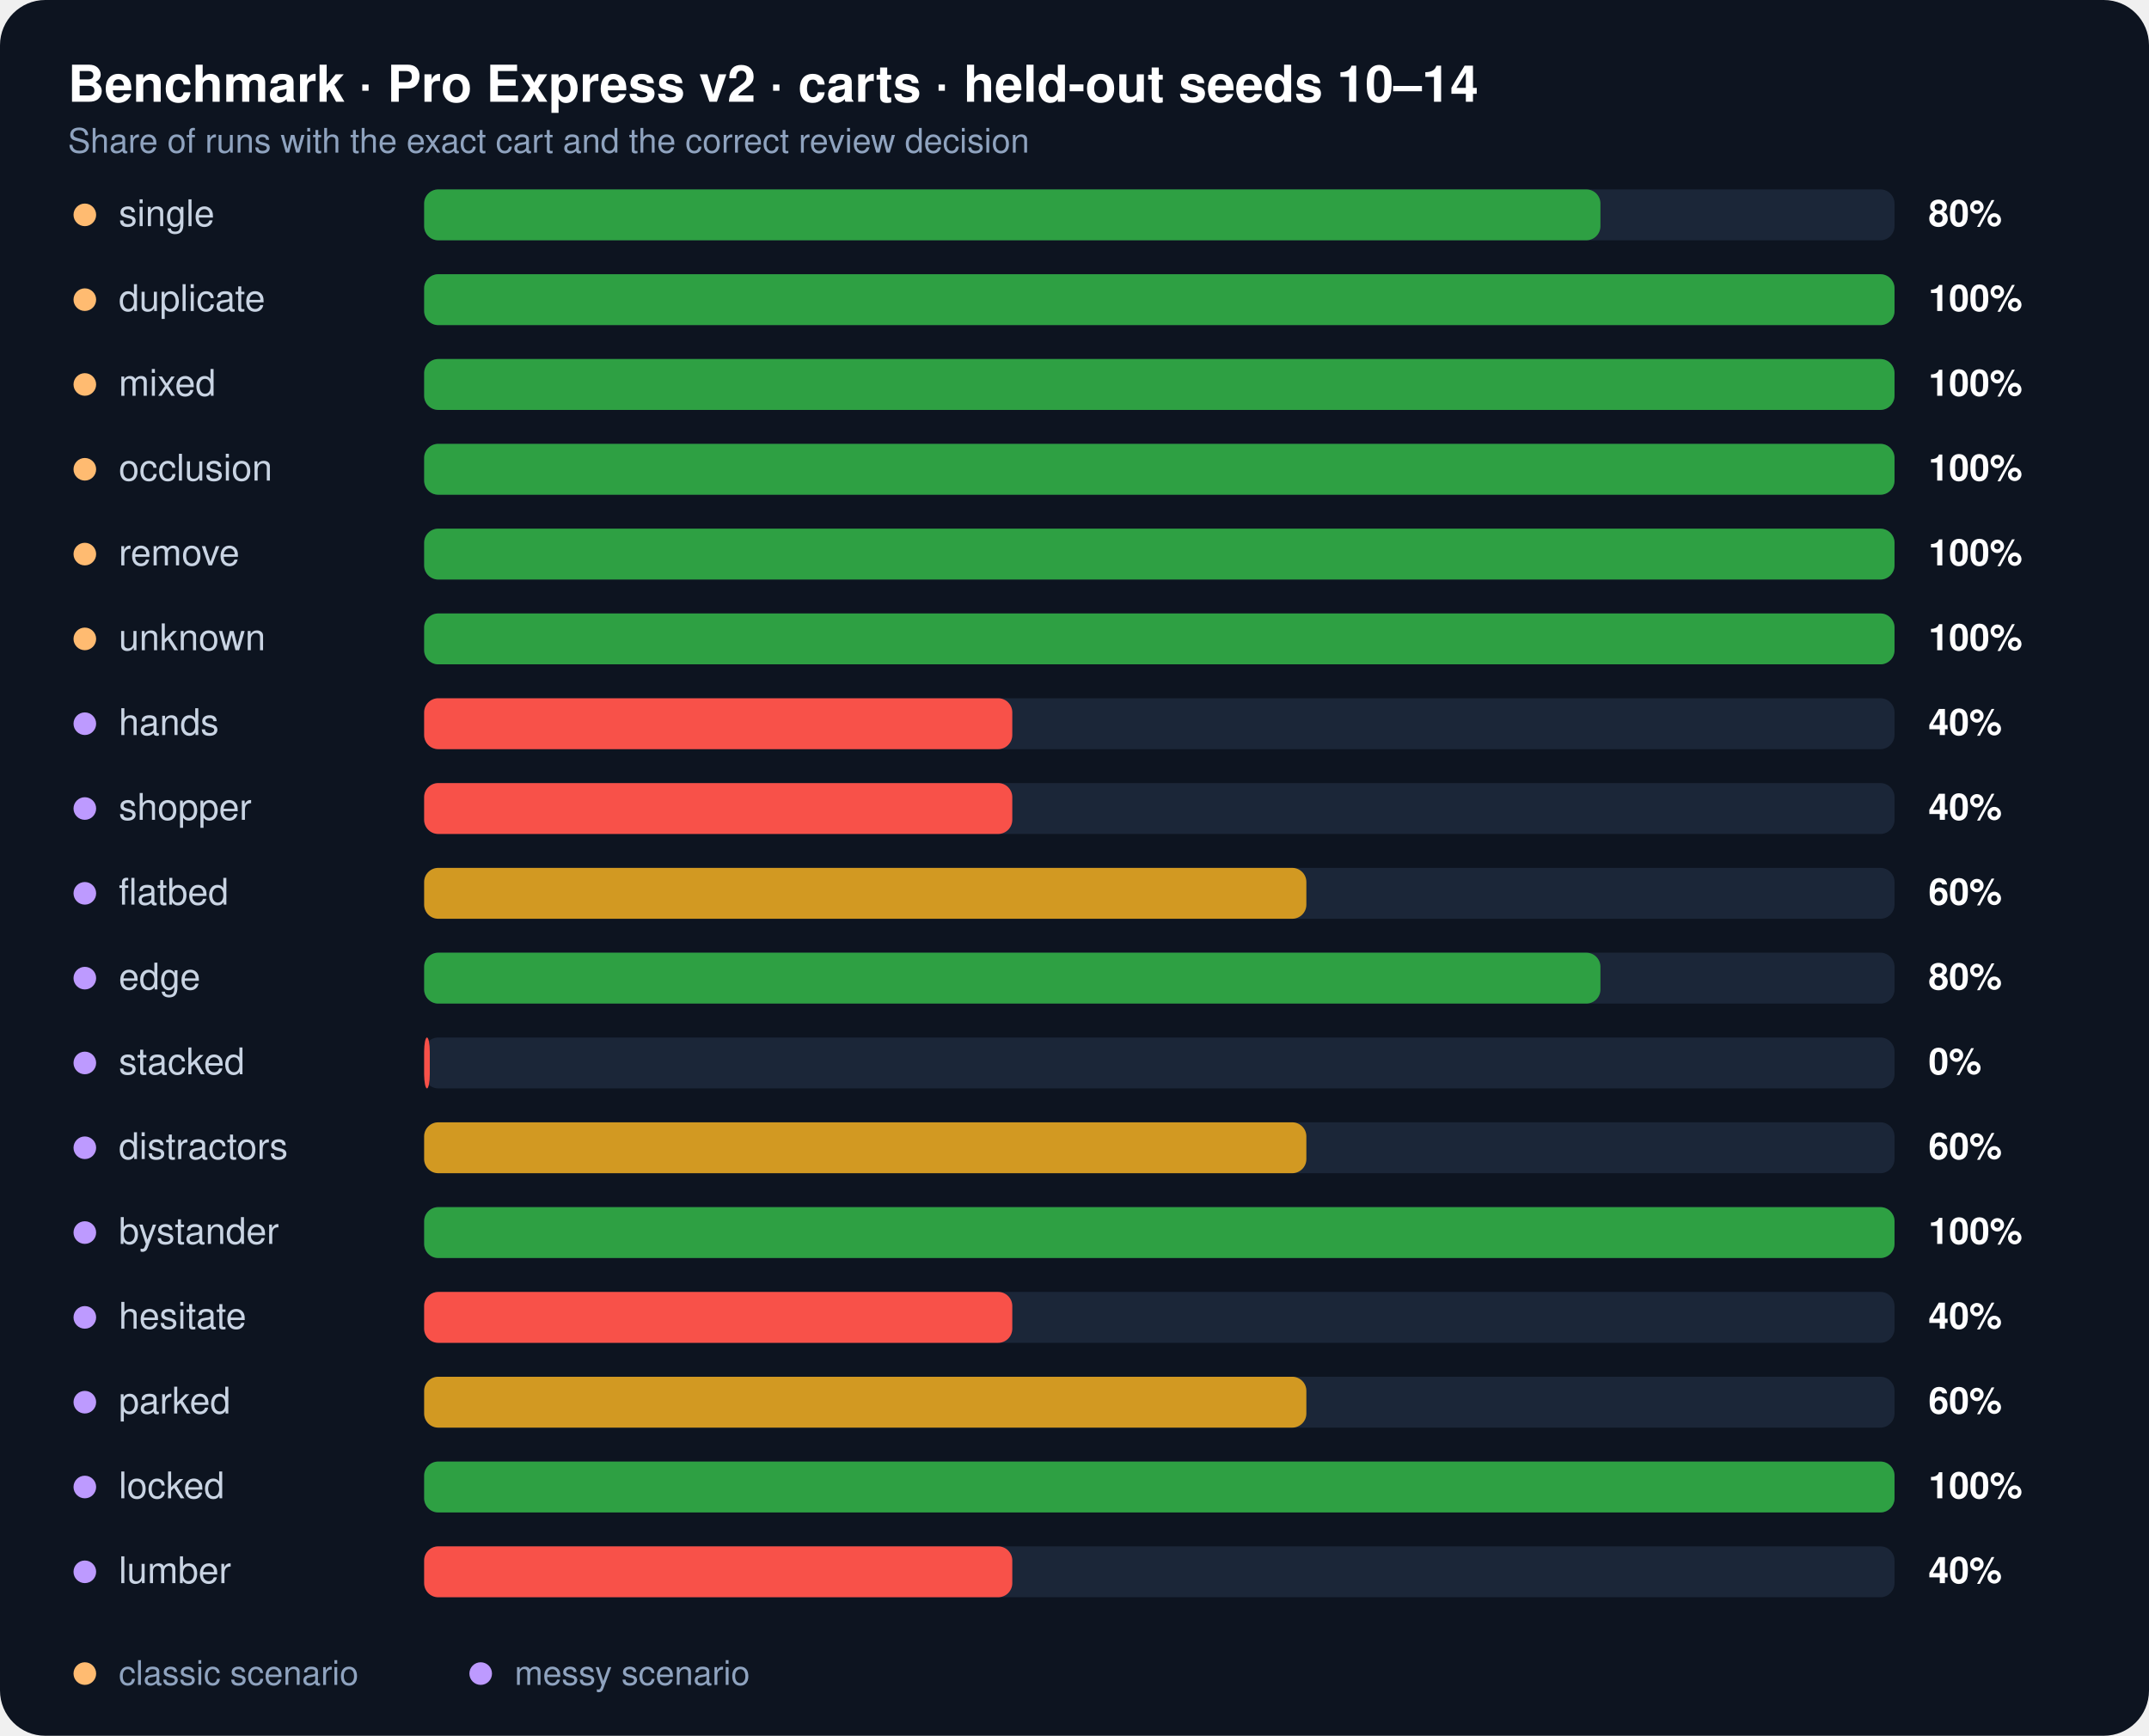
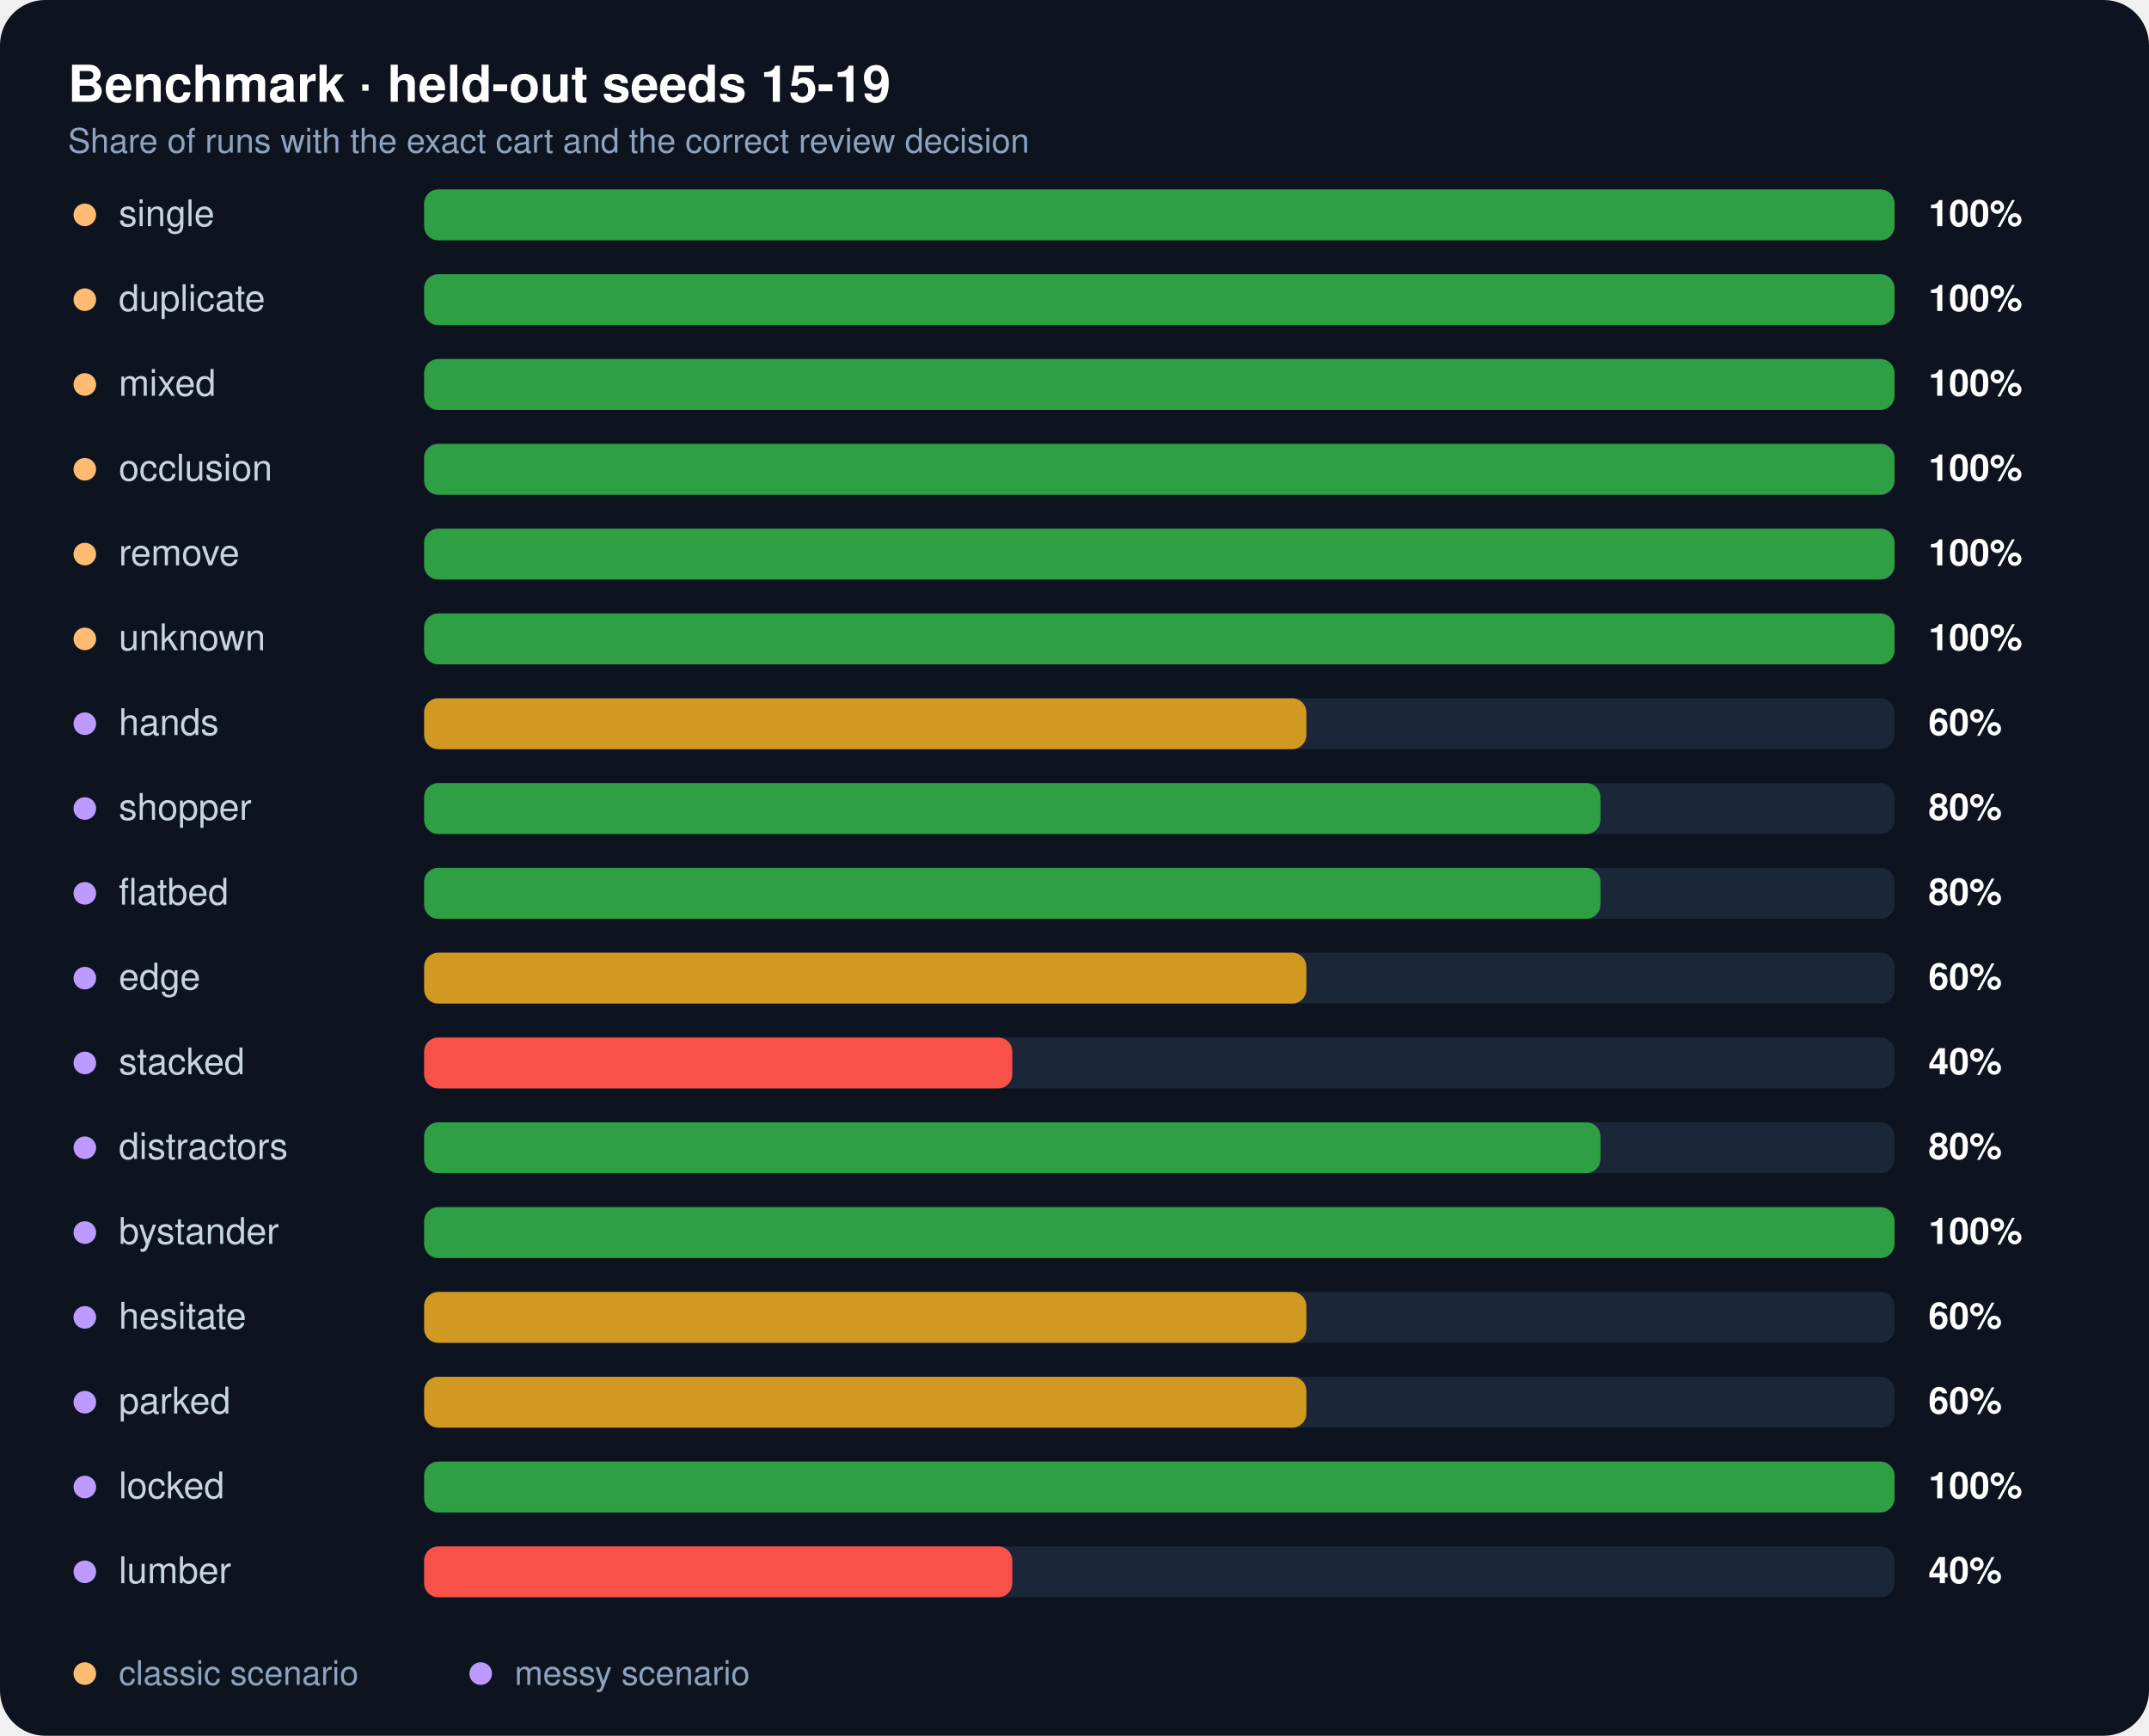
<svg xmlns="http://www.w3.org/2000/svg" viewBox="0 0 760 614" font-family="Segoe UI, Helvetica, Arial, sans-serif">
  <rect width="760" height="614" rx="16" fill="#0d1420" />
-   <text x="24" y="36" fill="#ffffff" font-size="18" font-weight="700">Benchmark · Pro Express v2 · carts · held-out seeds 10–14</text>
+   <text x="24" y="36" fill="#ffffff" font-size="18" font-weight="700">Benchmark · held-out seeds 15-19</text>
  <text x="24" y="54" fill="#8fa3bf" font-size="12">Share of runs with the exact cart and the correct review decision</text>
  <circle cx="30" cy="76" r="4" fill="#ffbb71" />
  <text x="42" y="80" fill="#c9d4e3" font-size="13">single</text>
  <rect x="150" y="67" width="520" height="18" rx="5" fill="#1b2638" />
-   <rect x="150" y="67" width="416" height="18" rx="5" fill="#2ea043" />
-   <text x="682" y="80" fill="#ffffff" font-size="13" font-weight="600">80%</text>
+   <rect x="150" y="67" width="520" height="18" rx="5" fill="#2ea043" />
+   <text x="682" y="80" fill="#ffffff" font-size="13" font-weight="600">100%</text>
  <circle cx="30" cy="106" r="4" fill="#ffbb71" />
  <text x="42" y="110" fill="#c9d4e3" font-size="13">duplicate</text>
  <rect x="150" y="97" width="520" height="18" rx="5" fill="#1b2638" />
  <rect x="150" y="97" width="520" height="18" rx="5" fill="#2ea043" />
  <text x="682" y="110" fill="#ffffff" font-size="13" font-weight="600">100%</text>
  <circle cx="30" cy="136" r="4" fill="#ffbb71" />
  <text x="42" y="140" fill="#c9d4e3" font-size="13">mixed</text>
  <rect x="150" y="127" width="520" height="18" rx="5" fill="#1b2638" />
  <rect x="150" y="127" width="520" height="18" rx="5" fill="#2ea043" />
  <text x="682" y="140" fill="#ffffff" font-size="13" font-weight="600">100%</text>
  <circle cx="30" cy="166" r="4" fill="#ffbb71" />
  <text x="42" y="170" fill="#c9d4e3" font-size="13">occlusion</text>
  <rect x="150" y="157" width="520" height="18" rx="5" fill="#1b2638" />
  <rect x="150" y="157" width="520" height="18" rx="5" fill="#2ea043" />
  <text x="682" y="170" fill="#ffffff" font-size="13" font-weight="600">100%</text>
  <circle cx="30" cy="196" r="4" fill="#ffbb71" />
  <text x="42" y="200" fill="#c9d4e3" font-size="13">remove</text>
  <rect x="150" y="187" width="520" height="18" rx="5" fill="#1b2638" />
  <rect x="150" y="187" width="520" height="18" rx="5" fill="#2ea043" />
  <text x="682" y="200" fill="#ffffff" font-size="13" font-weight="600">100%</text>
  <circle cx="30" cy="226" r="4" fill="#ffbb71" />
  <text x="42" y="230" fill="#c9d4e3" font-size="13">unknown</text>
  <rect x="150" y="217" width="520" height="18" rx="5" fill="#1b2638" />
  <rect x="150" y="217" width="520" height="18" rx="5" fill="#2ea043" />
  <text x="682" y="230" fill="#ffffff" font-size="13" font-weight="600">100%</text>
  <circle cx="30" cy="256" r="4" fill="#bd9aff" />
  <text x="42" y="260" fill="#c9d4e3" font-size="13">hands</text>
  <rect x="150" y="247" width="520" height="18" rx="5" fill="#1b2638" />
-   <rect x="150" y="247" width="208" height="18" rx="5" fill="#f85149" />
-   <text x="682" y="260" fill="#ffffff" font-size="13" font-weight="600">40%</text>
+   <rect x="150" y="247" width="312" height="18" rx="5" fill="#d29922" />
+   <text x="682" y="260" fill="#ffffff" font-size="13" font-weight="600">60%</text>
  <circle cx="30" cy="286" r="4" fill="#bd9aff" />
  <text x="42" y="290" fill="#c9d4e3" font-size="13">shopper</text>
  <rect x="150" y="277" width="520" height="18" rx="5" fill="#1b2638" />
-   <rect x="150" y="277" width="208" height="18" rx="5" fill="#f85149" />
-   <text x="682" y="290" fill="#ffffff" font-size="13" font-weight="600">40%</text>
+   <rect x="150" y="277" width="416" height="18" rx="5" fill="#2ea043" />
+   <text x="682" y="290" fill="#ffffff" font-size="13" font-weight="600">80%</text>
  <circle cx="30" cy="316" r="4" fill="#bd9aff" />
  <text x="42" y="320" fill="#c9d4e3" font-size="13">flatbed</text>
  <rect x="150" y="307" width="520" height="18" rx="5" fill="#1b2638" />
-   <rect x="150" y="307" width="312" height="18" rx="5" fill="#d29922" />
-   <text x="682" y="320" fill="#ffffff" font-size="13" font-weight="600">60%</text>
+   <rect x="150" y="307" width="416" height="18" rx="5" fill="#2ea043" />
+   <text x="682" y="320" fill="#ffffff" font-size="13" font-weight="600">80%</text>
  <circle cx="30" cy="346" r="4" fill="#bd9aff" />
  <text x="42" y="350" fill="#c9d4e3" font-size="13">edge</text>
  <rect x="150" y="337" width="520" height="18" rx="5" fill="#1b2638" />
-   <rect x="150" y="337" width="416" height="18" rx="5" fill="#2ea043" />
-   <text x="682" y="350" fill="#ffffff" font-size="13" font-weight="600">80%</text>
+   <rect x="150" y="337" width="312" height="18" rx="5" fill="#d29922" />
+   <text x="682" y="350" fill="#ffffff" font-size="13" font-weight="600">60%</text>
  <circle cx="30" cy="376" r="4" fill="#bd9aff" />
  <text x="42" y="380" fill="#c9d4e3" font-size="13">stacked</text>
  <rect x="150" y="367" width="520" height="18" rx="5" fill="#1b2638" />
-   <rect x="150" y="367" width="2" height="18" rx="5" fill="#f85149" />
-   <text x="682" y="380" fill="#ffffff" font-size="13" font-weight="600">0%</text>
+   <rect x="150" y="367" width="208" height="18" rx="5" fill="#f85149" />
+   <text x="682" y="380" fill="#ffffff" font-size="13" font-weight="600">40%</text>
  <circle cx="30" cy="406" r="4" fill="#bd9aff" />
  <text x="42" y="410" fill="#c9d4e3" font-size="13">distractors</text>
  <rect x="150" y="397" width="520" height="18" rx="5" fill="#1b2638" />
-   <rect x="150" y="397" width="312" height="18" rx="5" fill="#d29922" />
-   <text x="682" y="410" fill="#ffffff" font-size="13" font-weight="600">60%</text>
+   <rect x="150" y="397" width="416" height="18" rx="5" fill="#2ea043" />
+   <text x="682" y="410" fill="#ffffff" font-size="13" font-weight="600">80%</text>
  <circle cx="30" cy="436" r="4" fill="#bd9aff" />
  <text x="42" y="440" fill="#c9d4e3" font-size="13">bystander</text>
  <rect x="150" y="427" width="520" height="18" rx="5" fill="#1b2638" />
  <rect x="150" y="427" width="520" height="18" rx="5" fill="#2ea043" />
  <text x="682" y="440" fill="#ffffff" font-size="13" font-weight="600">100%</text>
  <circle cx="30" cy="466" r="4" fill="#bd9aff" />
  <text x="42" y="470" fill="#c9d4e3" font-size="13">hesitate</text>
  <rect x="150" y="457" width="520" height="18" rx="5" fill="#1b2638" />
-   <rect x="150" y="457" width="208" height="18" rx="5" fill="#f85149" />
-   <text x="682" y="470" fill="#ffffff" font-size="13" font-weight="600">40%</text>
+   <rect x="150" y="457" width="312" height="18" rx="5" fill="#d29922" />
+   <text x="682" y="470" fill="#ffffff" font-size="13" font-weight="600">60%</text>
  <circle cx="30" cy="496" r="4" fill="#bd9aff" />
  <text x="42" y="500" fill="#c9d4e3" font-size="13">parked</text>
  <rect x="150" y="487" width="520" height="18" rx="5" fill="#1b2638" />
  <rect x="150" y="487" width="312" height="18" rx="5" fill="#d29922" />
  <text x="682" y="500" fill="#ffffff" font-size="13" font-weight="600">60%</text>
  <circle cx="30" cy="526" r="4" fill="#bd9aff" />
  <text x="42" y="530" fill="#c9d4e3" font-size="13">locked</text>
  <rect x="150" y="517" width="520" height="18" rx="5" fill="#1b2638" />
  <rect x="150" y="517" width="520" height="18" rx="5" fill="#2ea043" />
  <text x="682" y="530" fill="#ffffff" font-size="13" font-weight="600">100%</text>
  <circle cx="30" cy="556" r="4" fill="#bd9aff" />
  <text x="42" y="560" fill="#c9d4e3" font-size="13">lumber</text>
  <rect x="150" y="547" width="520" height="18" rx="5" fill="#1b2638" />
  <rect x="150" y="547" width="208" height="18" rx="5" fill="#f85149" />
  <text x="682" y="560" fill="#ffffff" font-size="13" font-weight="600">40%</text>
  <circle cx="30" cy="592" r="4" fill="#ffbb71" />
  <text x="42" y="596" fill="#8fa3bf" font-size="12">classic scenario</text>
  <circle cx="170" cy="592" r="4" fill="#bd9aff" />
  <text x="182" y="596" fill="#8fa3bf" font-size="12">messy scenario</text>
</svg>
